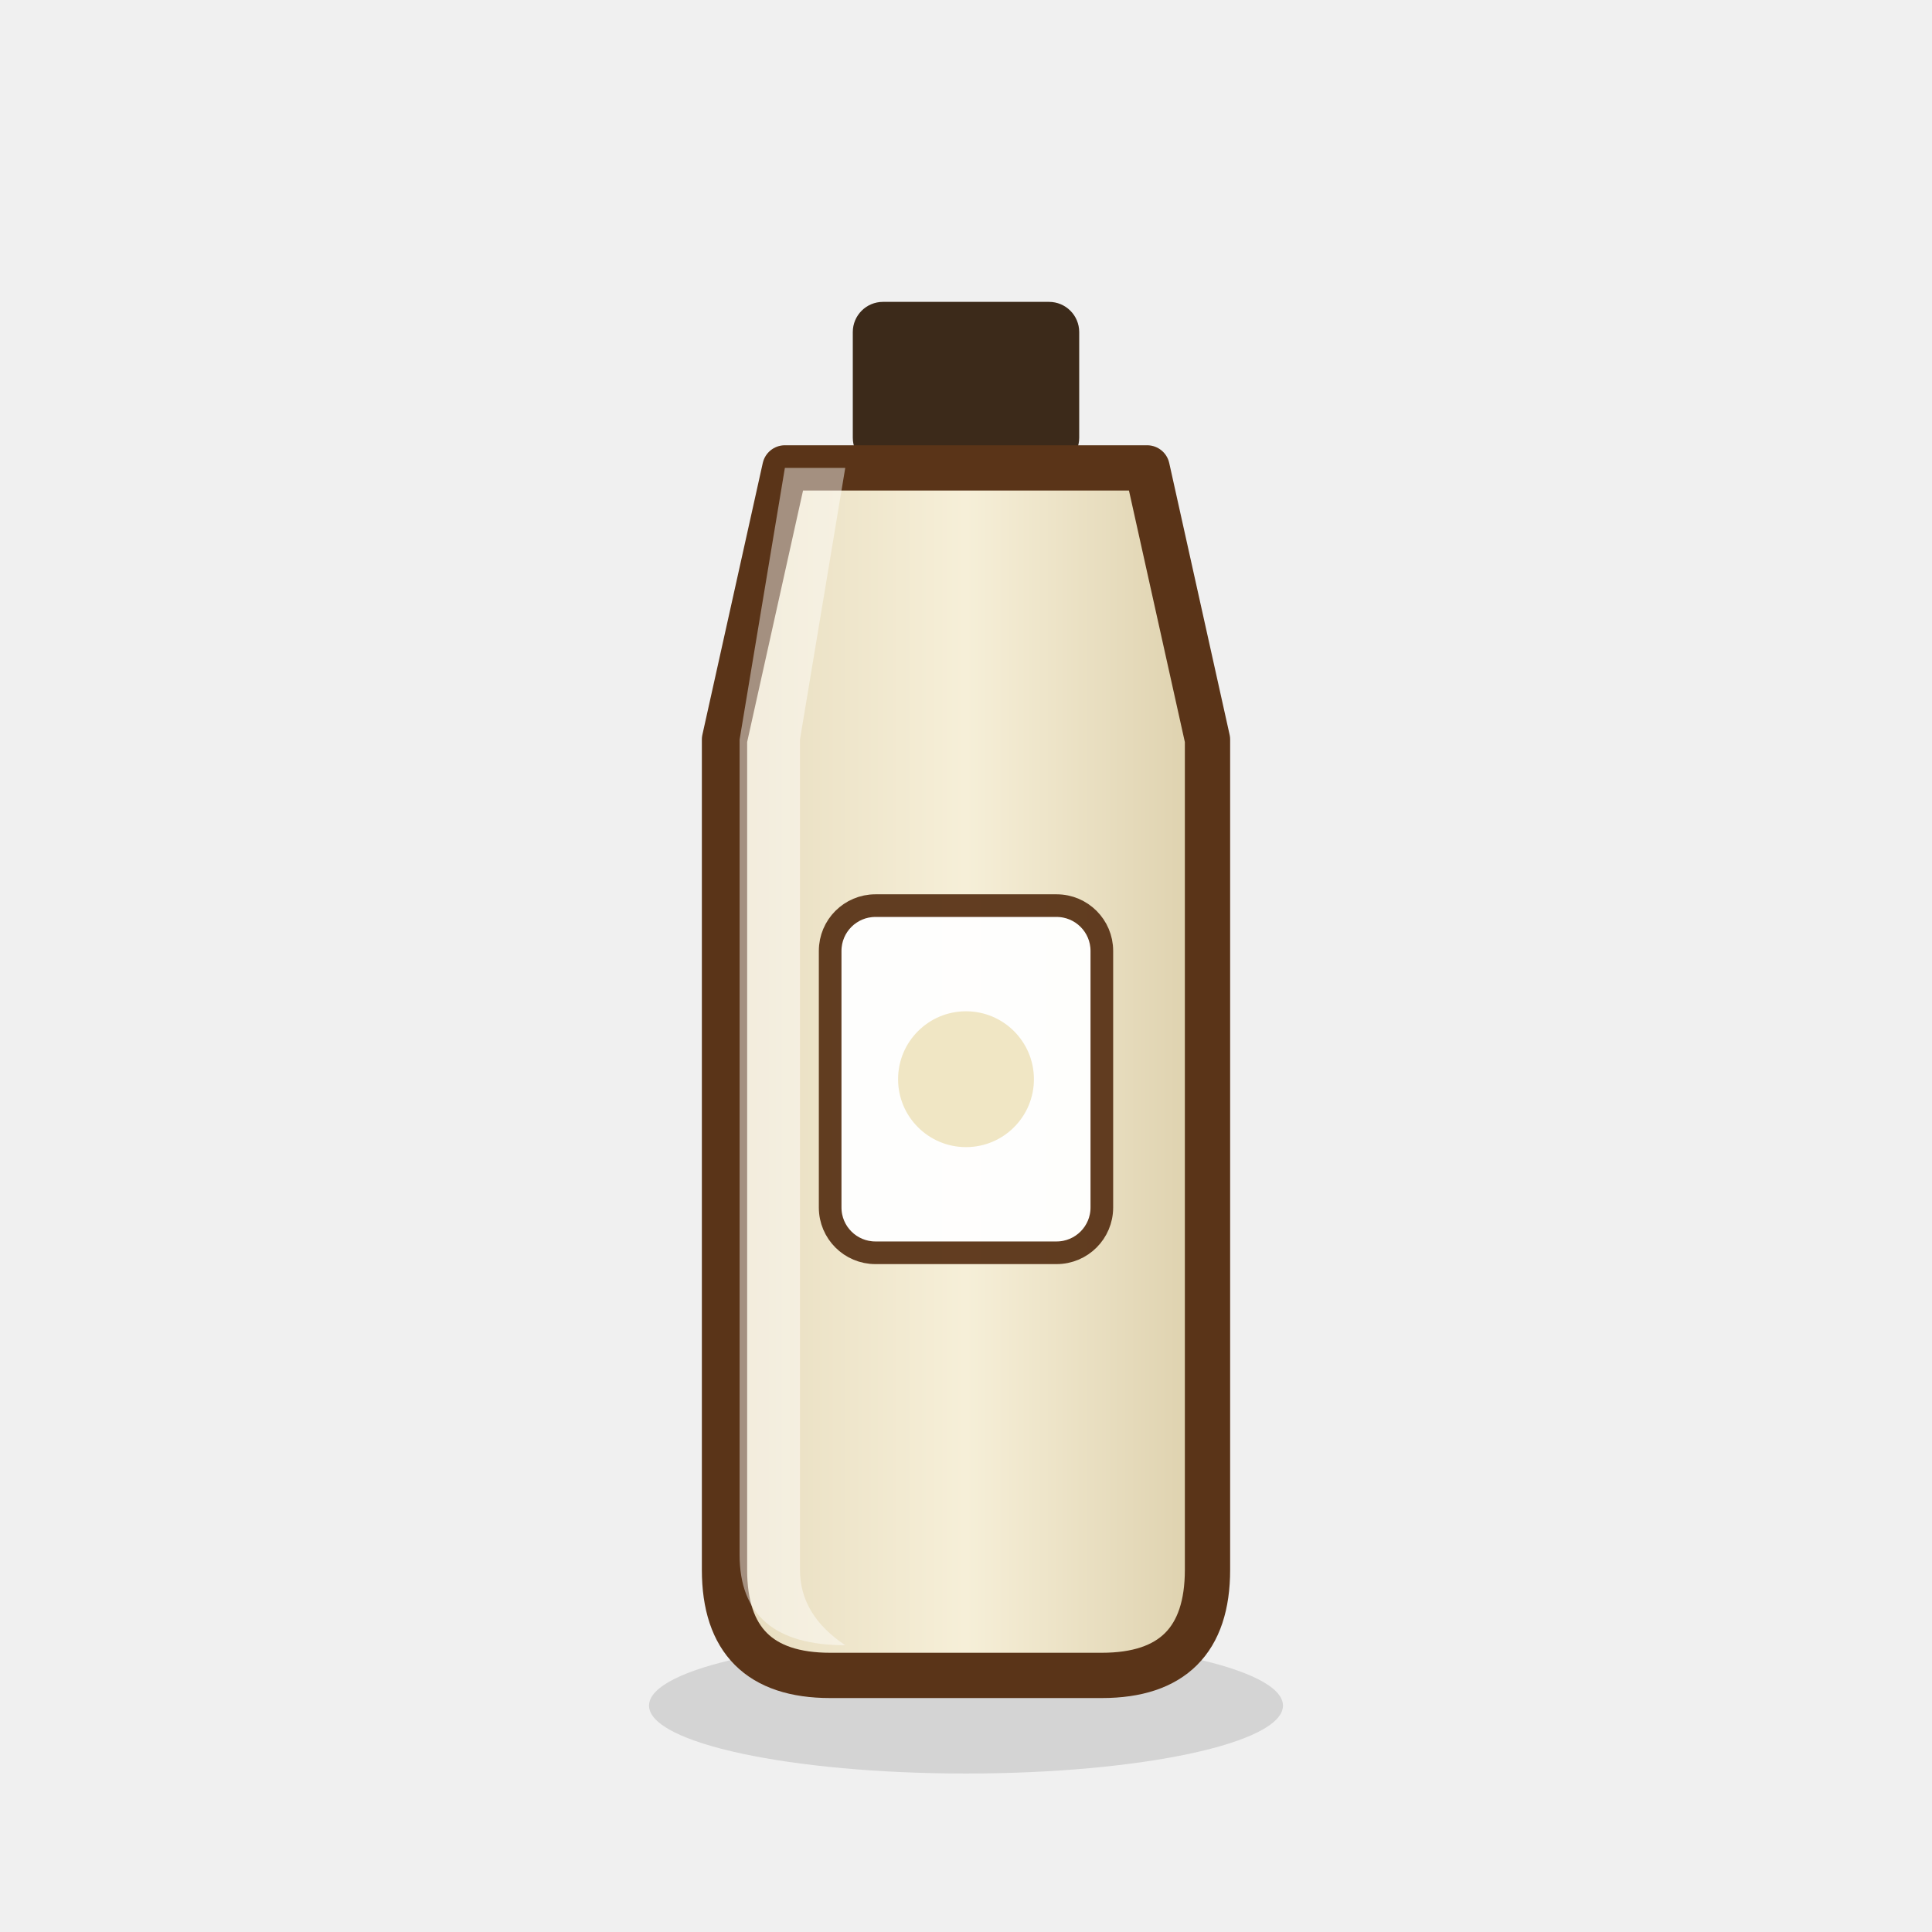
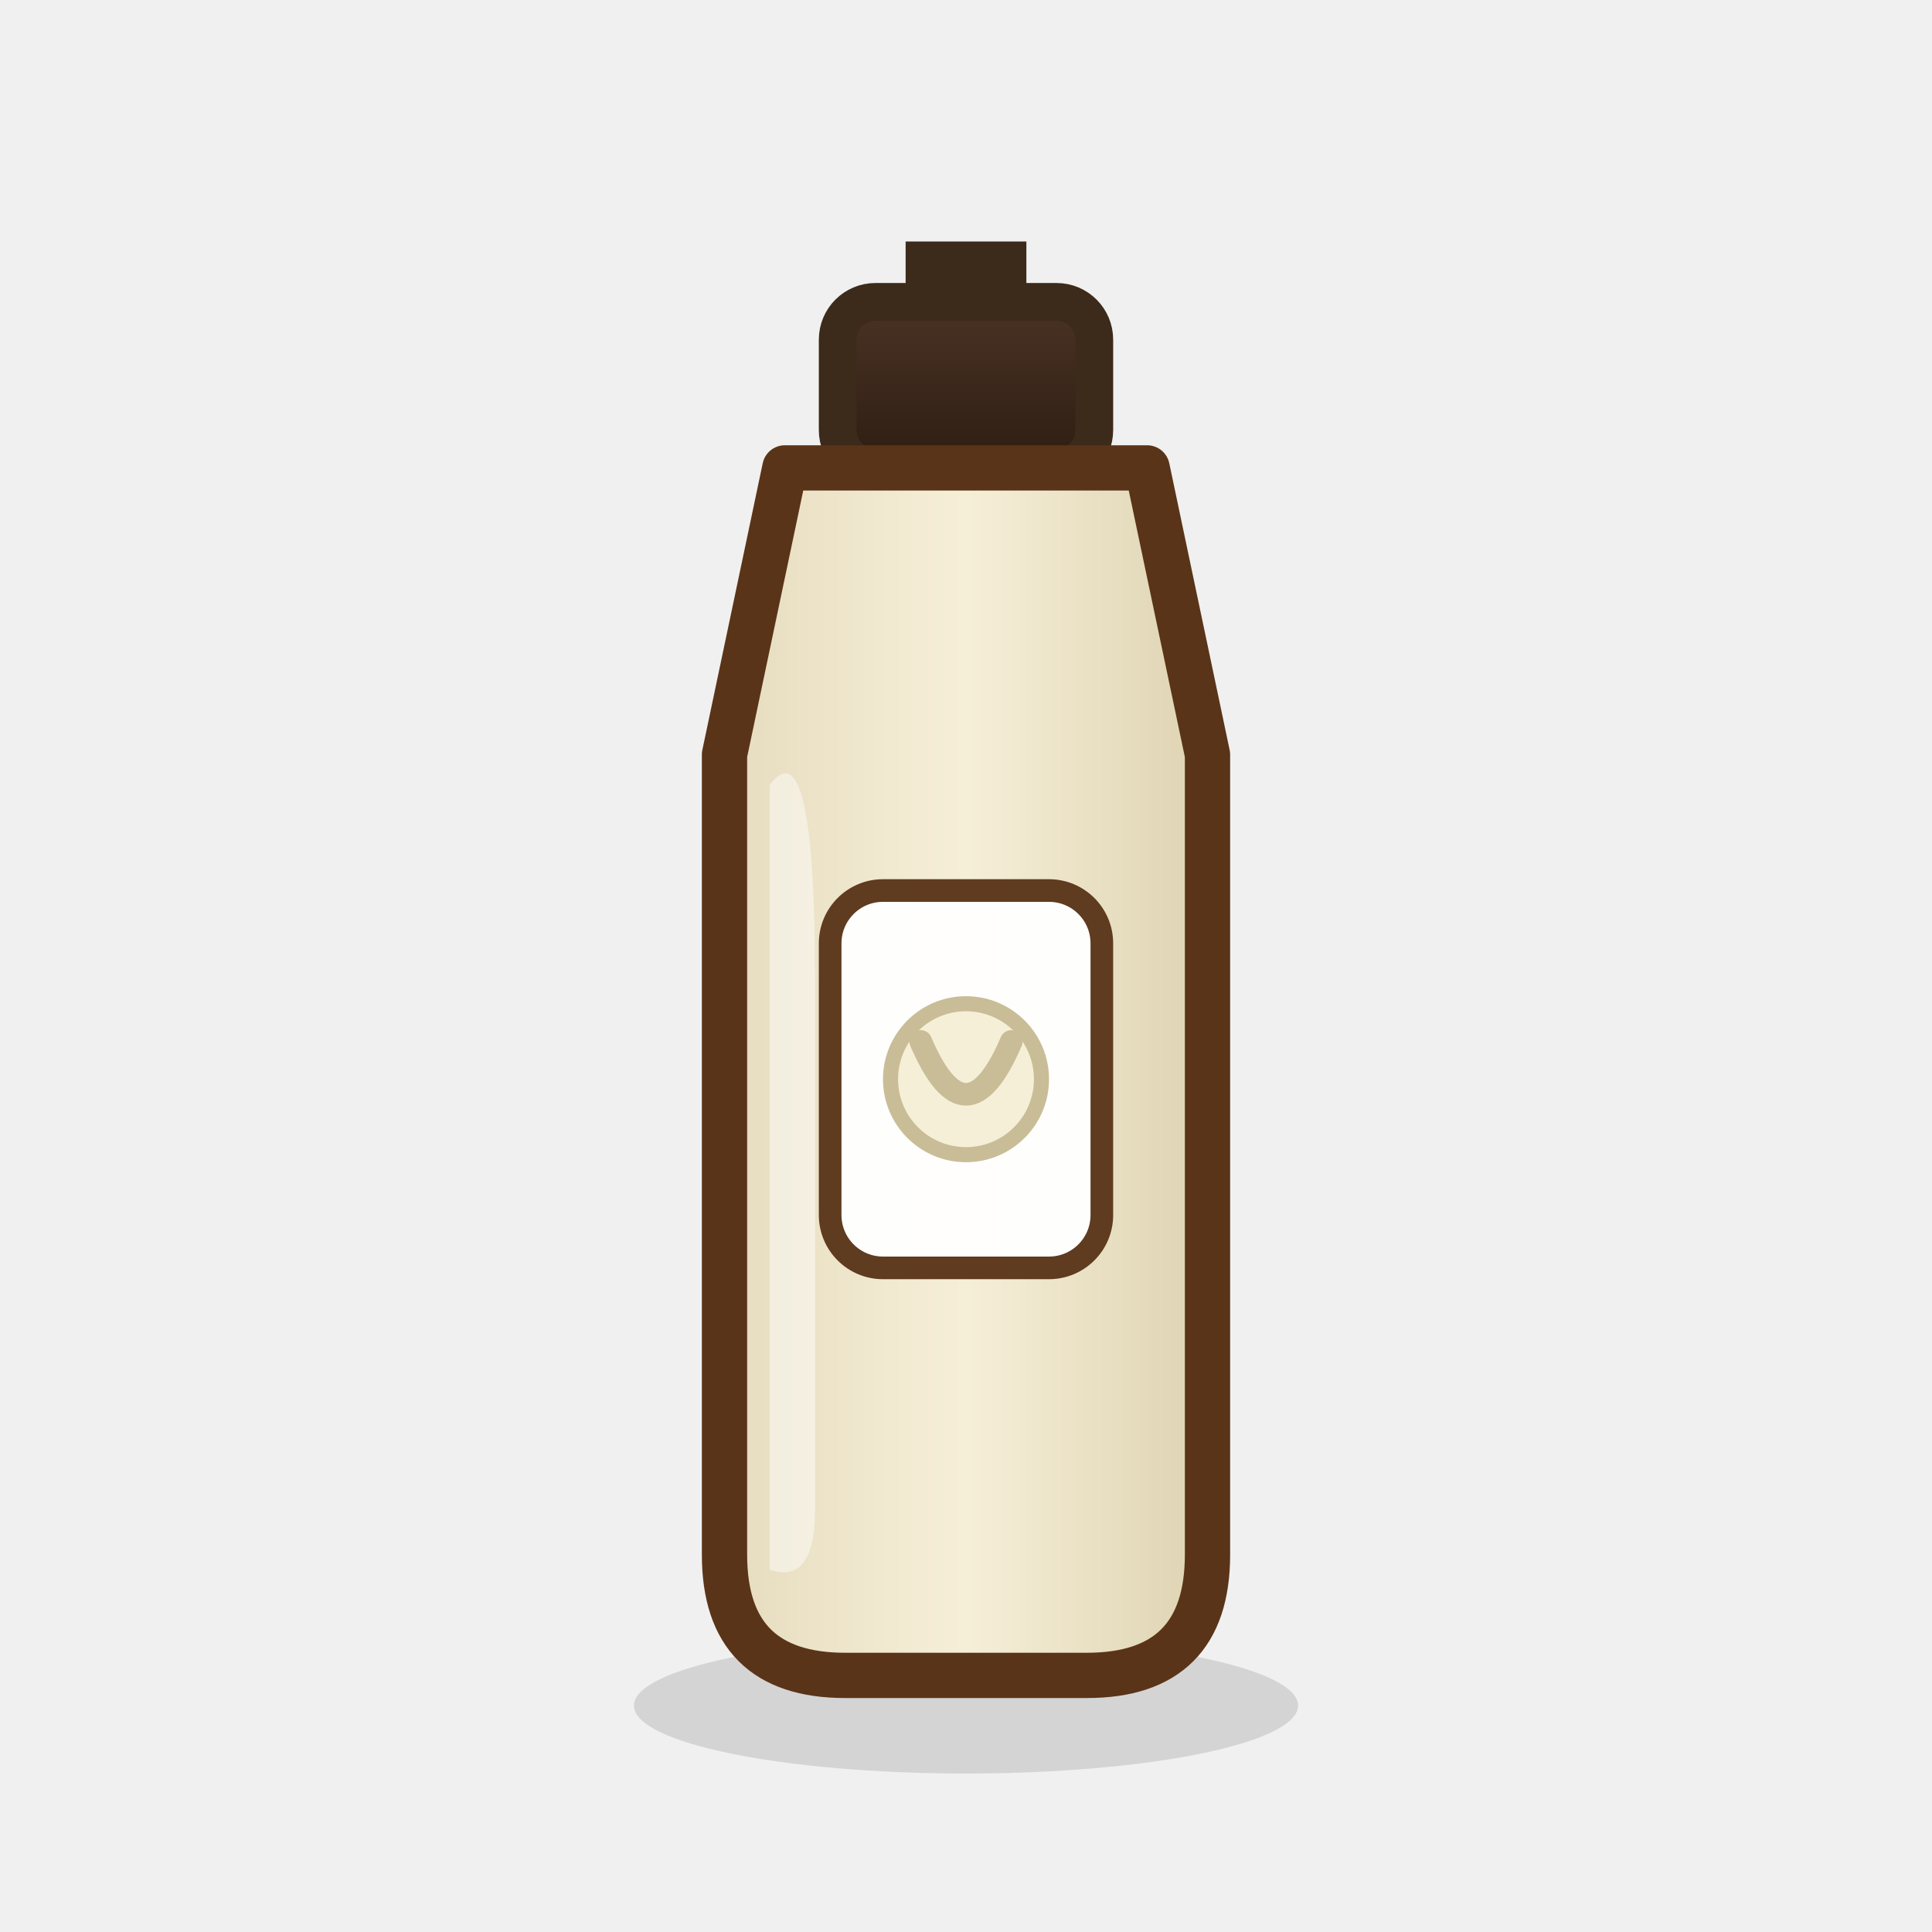
<svg xmlns="http://www.w3.org/2000/svg" viewBox="0 0 256 256" width="256" height="256">
-   <ellipse cx="128" cy="226" rx="42" ry="9" fill="#000" opacity="0.12" />
+   <ellipse cx="128" cy="226" rx="44" ry="9" fill="#000" opacity="0.12" />
  <defs>
    <linearGradient id="mayo_body" x1="0" y1="0" x2="1" y2="0">
-       <stop offset="0" stop-color="#e7dcbe" />
+       <stop offset="0" stop-color="#e6dcbf" />
      <stop offset=".5" stop-color="#f6efd8" />
-       <stop offset="1" stop-color="#ddd0ac" />
+       <stop offset="1" stop-color="#ded3b2" />
+     </linearGradient>
+     <linearGradient id="mayo_cap" x1="0" y1="0" x2="0" y2="1">
+       <stop offset="0" stop-color="#4a3325" />
+       <stop offset="1" stop-color="#2e1d12" />
    </linearGradient>
  </defs>
-   <rect x="113" y="40" width="30" height="22" rx="4" fill="#3c2a1a" />
-   <path d="M104 62 L152 62 L160 98 L160 208 Q160 222 146 222 L110 222 Q96 222 96 208 L96 98 Z" fill="url(#mayo_body)" stroke="#5a3418" stroke-width="6" stroke-linejoin="round" />
-   <path d="M104 62 L112 62 L106 98 L106 208 Q106 214 112 218 Q98 218 98 206 L98 98 Z" fill="#fff" opacity="0.45" />
-   <rect x="110" y="120" width="36" height="46" rx="6" fill="#fff" opacity="0.95" stroke="#5a3418" stroke-width="3" />
-   <circle cx="128" cy="143" r="9" fill="#f0e6c4" />
+   <path d="M120 32 L136 32 L136 42 L120 42 Z" fill="#3c2a1a" />
+   <rect x="111" y="40" width="34" height="22" rx="5" fill="url(#mayo_cap)" stroke="#3c2a1a" stroke-width="5" stroke-linejoin="round" />
+   <path d="M104 62 L152 62 L160 100 L160 206 Q160 222 144 222 L112 222 Q96 222 96 206 L96 100 Z" fill="url(#mayo_body)" stroke="#5a3418" stroke-width="6" stroke-linejoin="round" />
+   <path d="M102 104 Q108 96 108 130 L108 200 Q108 210 102 208 Z" fill="#fff" opacity="0.45" />
+   <rect x="110" y="118" width="36" height="50" rx="7" fill="#fff" opacity="0.96" stroke="#5a3418" stroke-width="3" />
+   <circle cx="128" cy="143" r="10" fill="#f6efd8" stroke="#c9bd97" stroke-width="2" />
+   <path d="M122 138 Q128 152 134 138" fill="none" stroke="#c9bd97" stroke-width="3" stroke-linecap="round" />
</svg>
